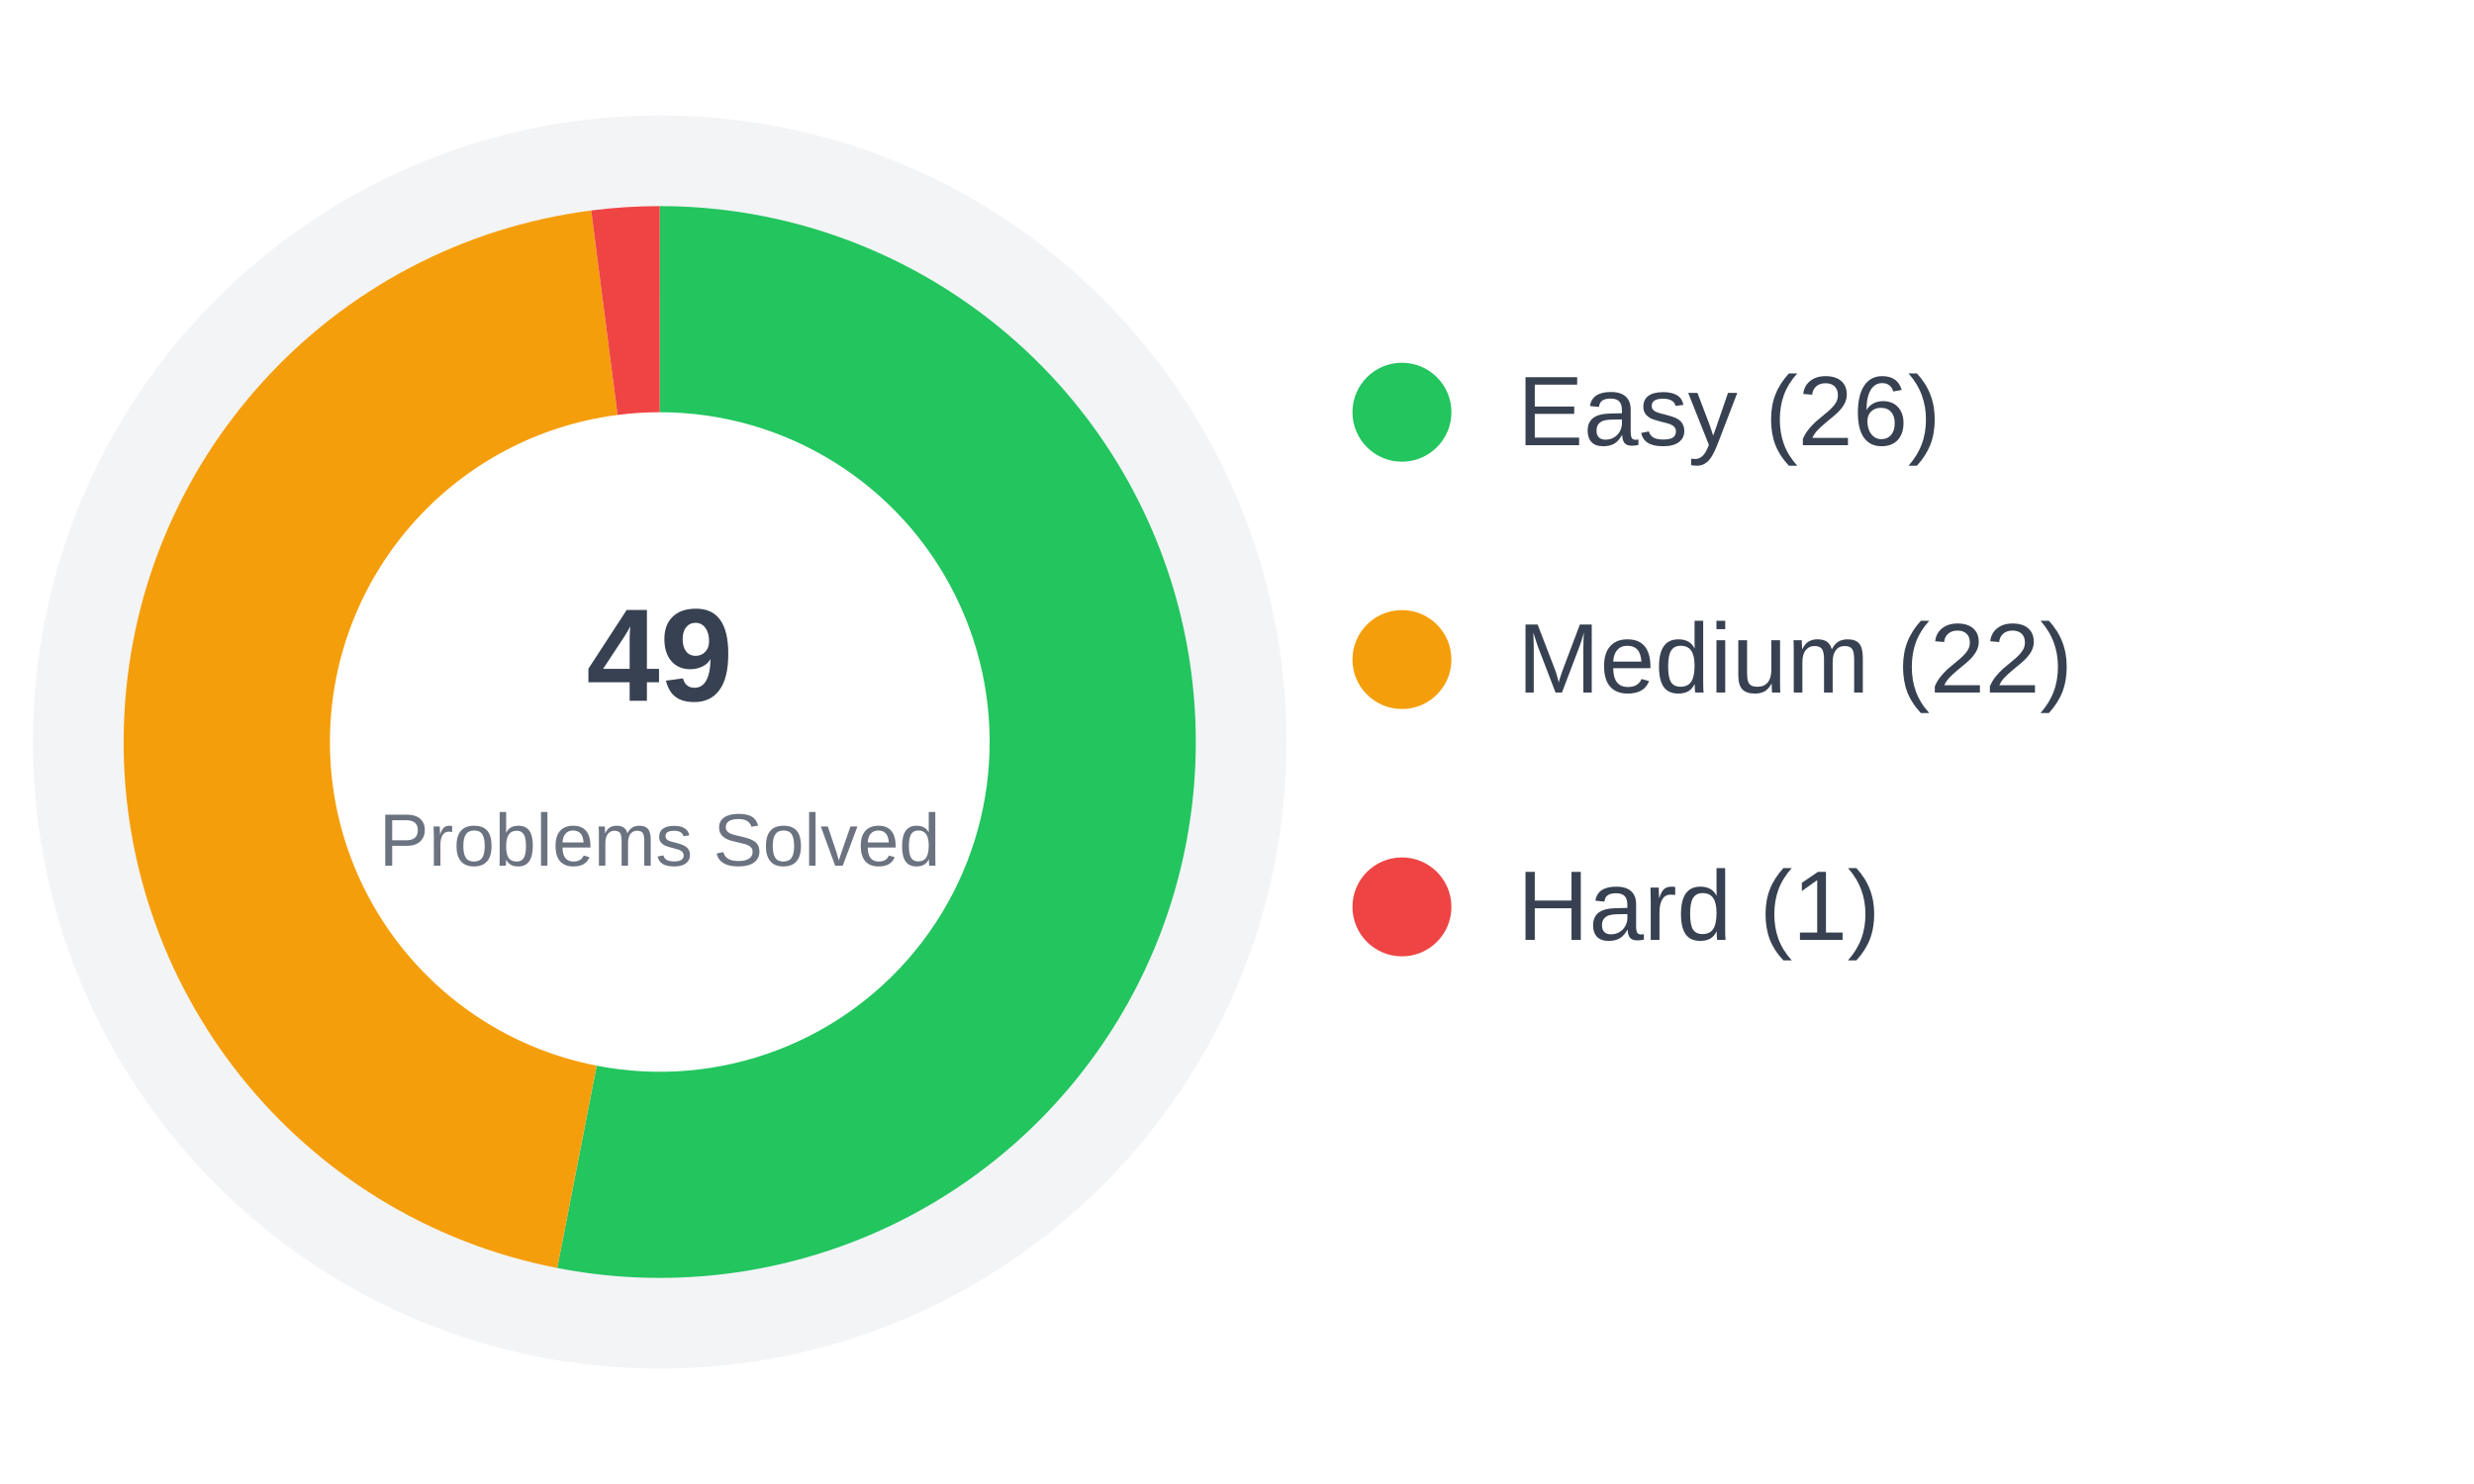
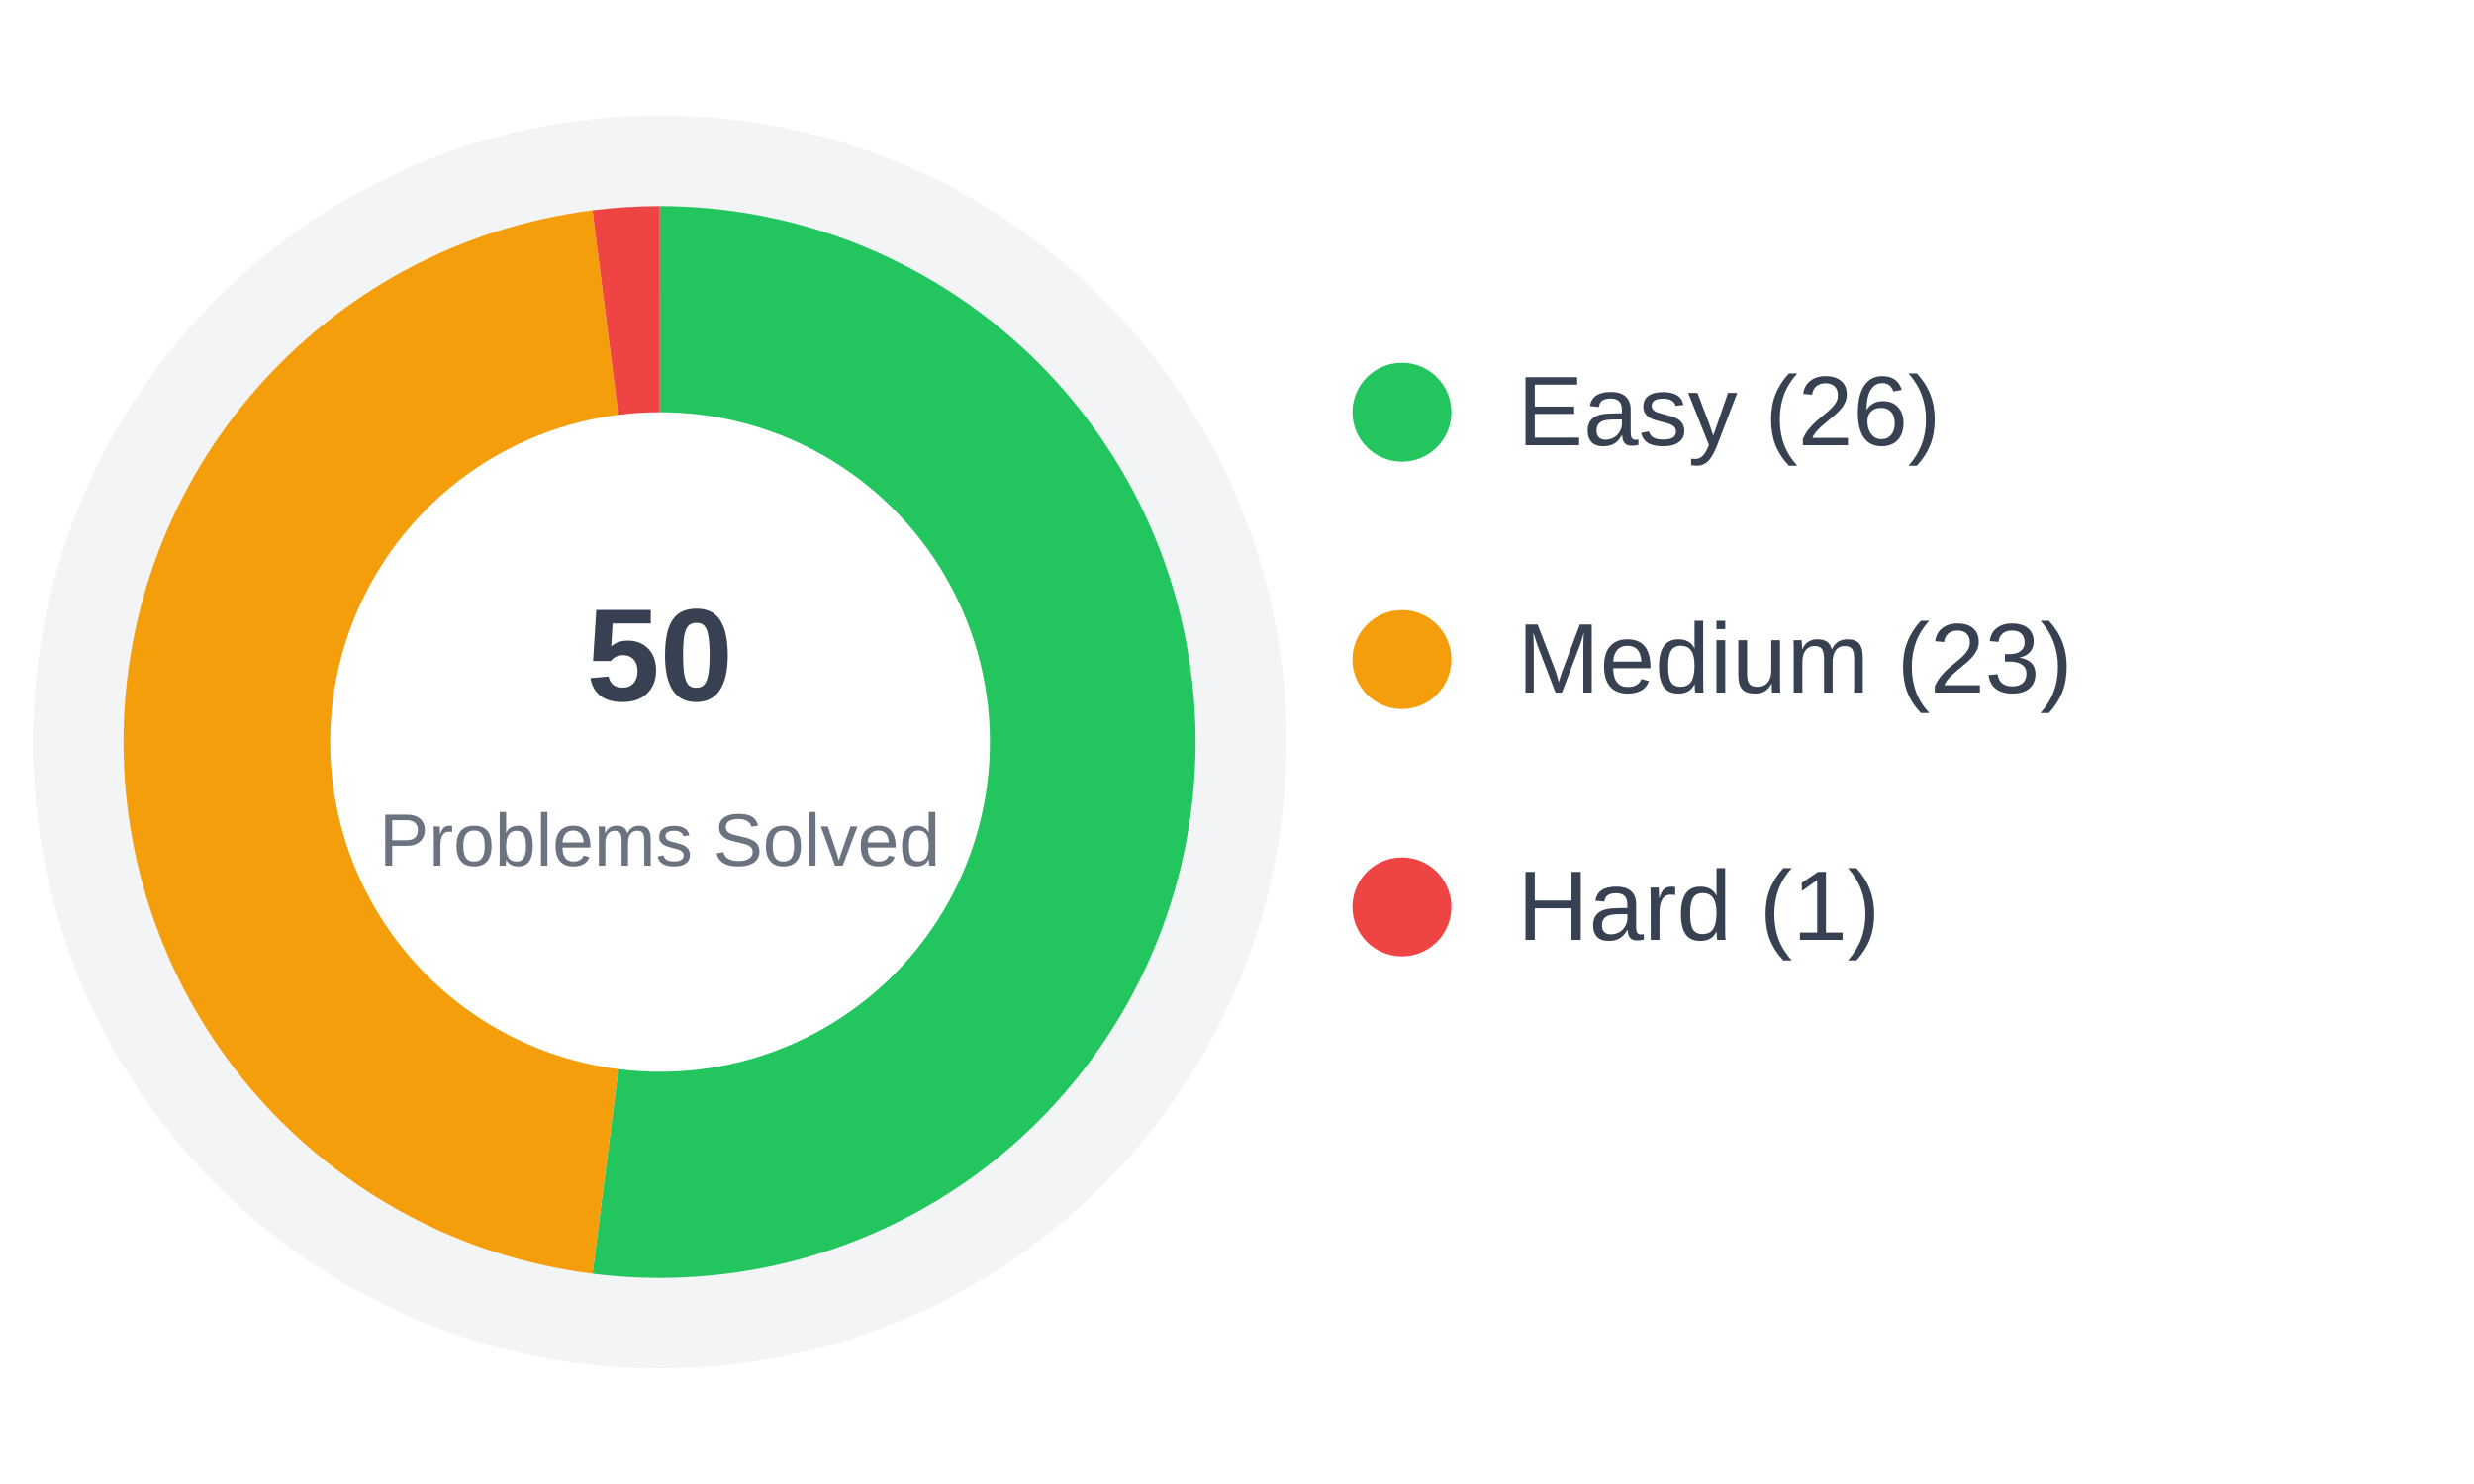
<svg xmlns="http://www.w3.org/2000/svg" width="300" height="180" viewBox="0 0 300 180">
  <style>
    .bg-ring { stroke: #f3f4f6; }
    .text-primary { fill: #374151; }
    .text-secondary { fill: #6b7280; }

    @media (prefers-color-scheme: dark) {
      .bg-ring { stroke: #374151; }
      .text-primary { fill: #f9fafb; }
      .text-secondary { fill: #9ca3af; }
    }
  </style>
  <circle cx="80" cy="90" r="65" fill="none" class="bg-ring" stroke-width="22" />
-   <path d="M 80.00 25.00 A 65 65 0 1 1 67.57 153.80 L 72.35 129.26 A 40 40 0 1 0 80.00 50.00 Z" fill="#22c55e" />
-   <path d="M 67.57 153.80 A 65 65 0 0 1 71.69 25.53 L 74.88 50.33 A 40 40 0 0 0 72.35 129.26 Z" fill="#f59e0b" />
-   <path d="M 71.69 25.53 A 65 65 0 0 1 80.00 25.00 L 80.00 50.00 A 40 40 0 0 0 74.88 50.33 Z" fill="#ef4444" />
+   <path d="M 80.00 25.00 A 65 65 0 1 1 71.85 154.49 L 74.99 129.68 A 40 40 0 1 0 80.00 50.00 Z" fill="#22c55e" />
+   <path d="M 71.85 154.49 A 65 65 0 0 1 71.85 25.51 L 74.99 50.32 A 40 40 0 0 0 74.99 129.68 Z" fill="#f59e0b" />
+   <path d="M 71.85 25.51 A 65 65 0 0 1 80.00 25.00 L 80.00 50.00 A 40 40 0 0 0 74.99 50.32 Z" fill="#ef4444" />
  <text x="80" y="85" text-anchor="middle" font-family="Arial, sans-serif" font-size="16" font-weight="bold" class="text-primary">
-     49
+     50
  </text>
  <text x="80" y="105" text-anchor="middle" font-family="Arial, sans-serif" font-size="9" class="text-secondary">
    Problems Solved
  </text>
  <g transform="translate(170, 50)">
    <circle cx="0" cy="0" r="6" fill="#22c55e" />
    <text x="14" y="4" font-family="Arial, sans-serif" font-size="12" class="text-primary">Easy (26)</text>
  </g>
  <g transform="translate(170, 80)">
    <circle cx="0" cy="0" r="6" fill="#f59e0b" />
-     <text x="14" y="4" font-family="Arial, sans-serif" font-size="12" class="text-primary">Medium (22)</text>
+     <text x="14" y="4" font-family="Arial, sans-serif" font-size="12" class="text-primary">Medium (23)</text>
  </g>
  <g transform="translate(170, 110)">
    <circle cx="0" cy="0" r="6" fill="#ef4444" />
    <text x="14" y="4" font-family="Arial, sans-serif" font-size="12" class="text-primary">Hard (1)</text>
  </g>
</svg>
